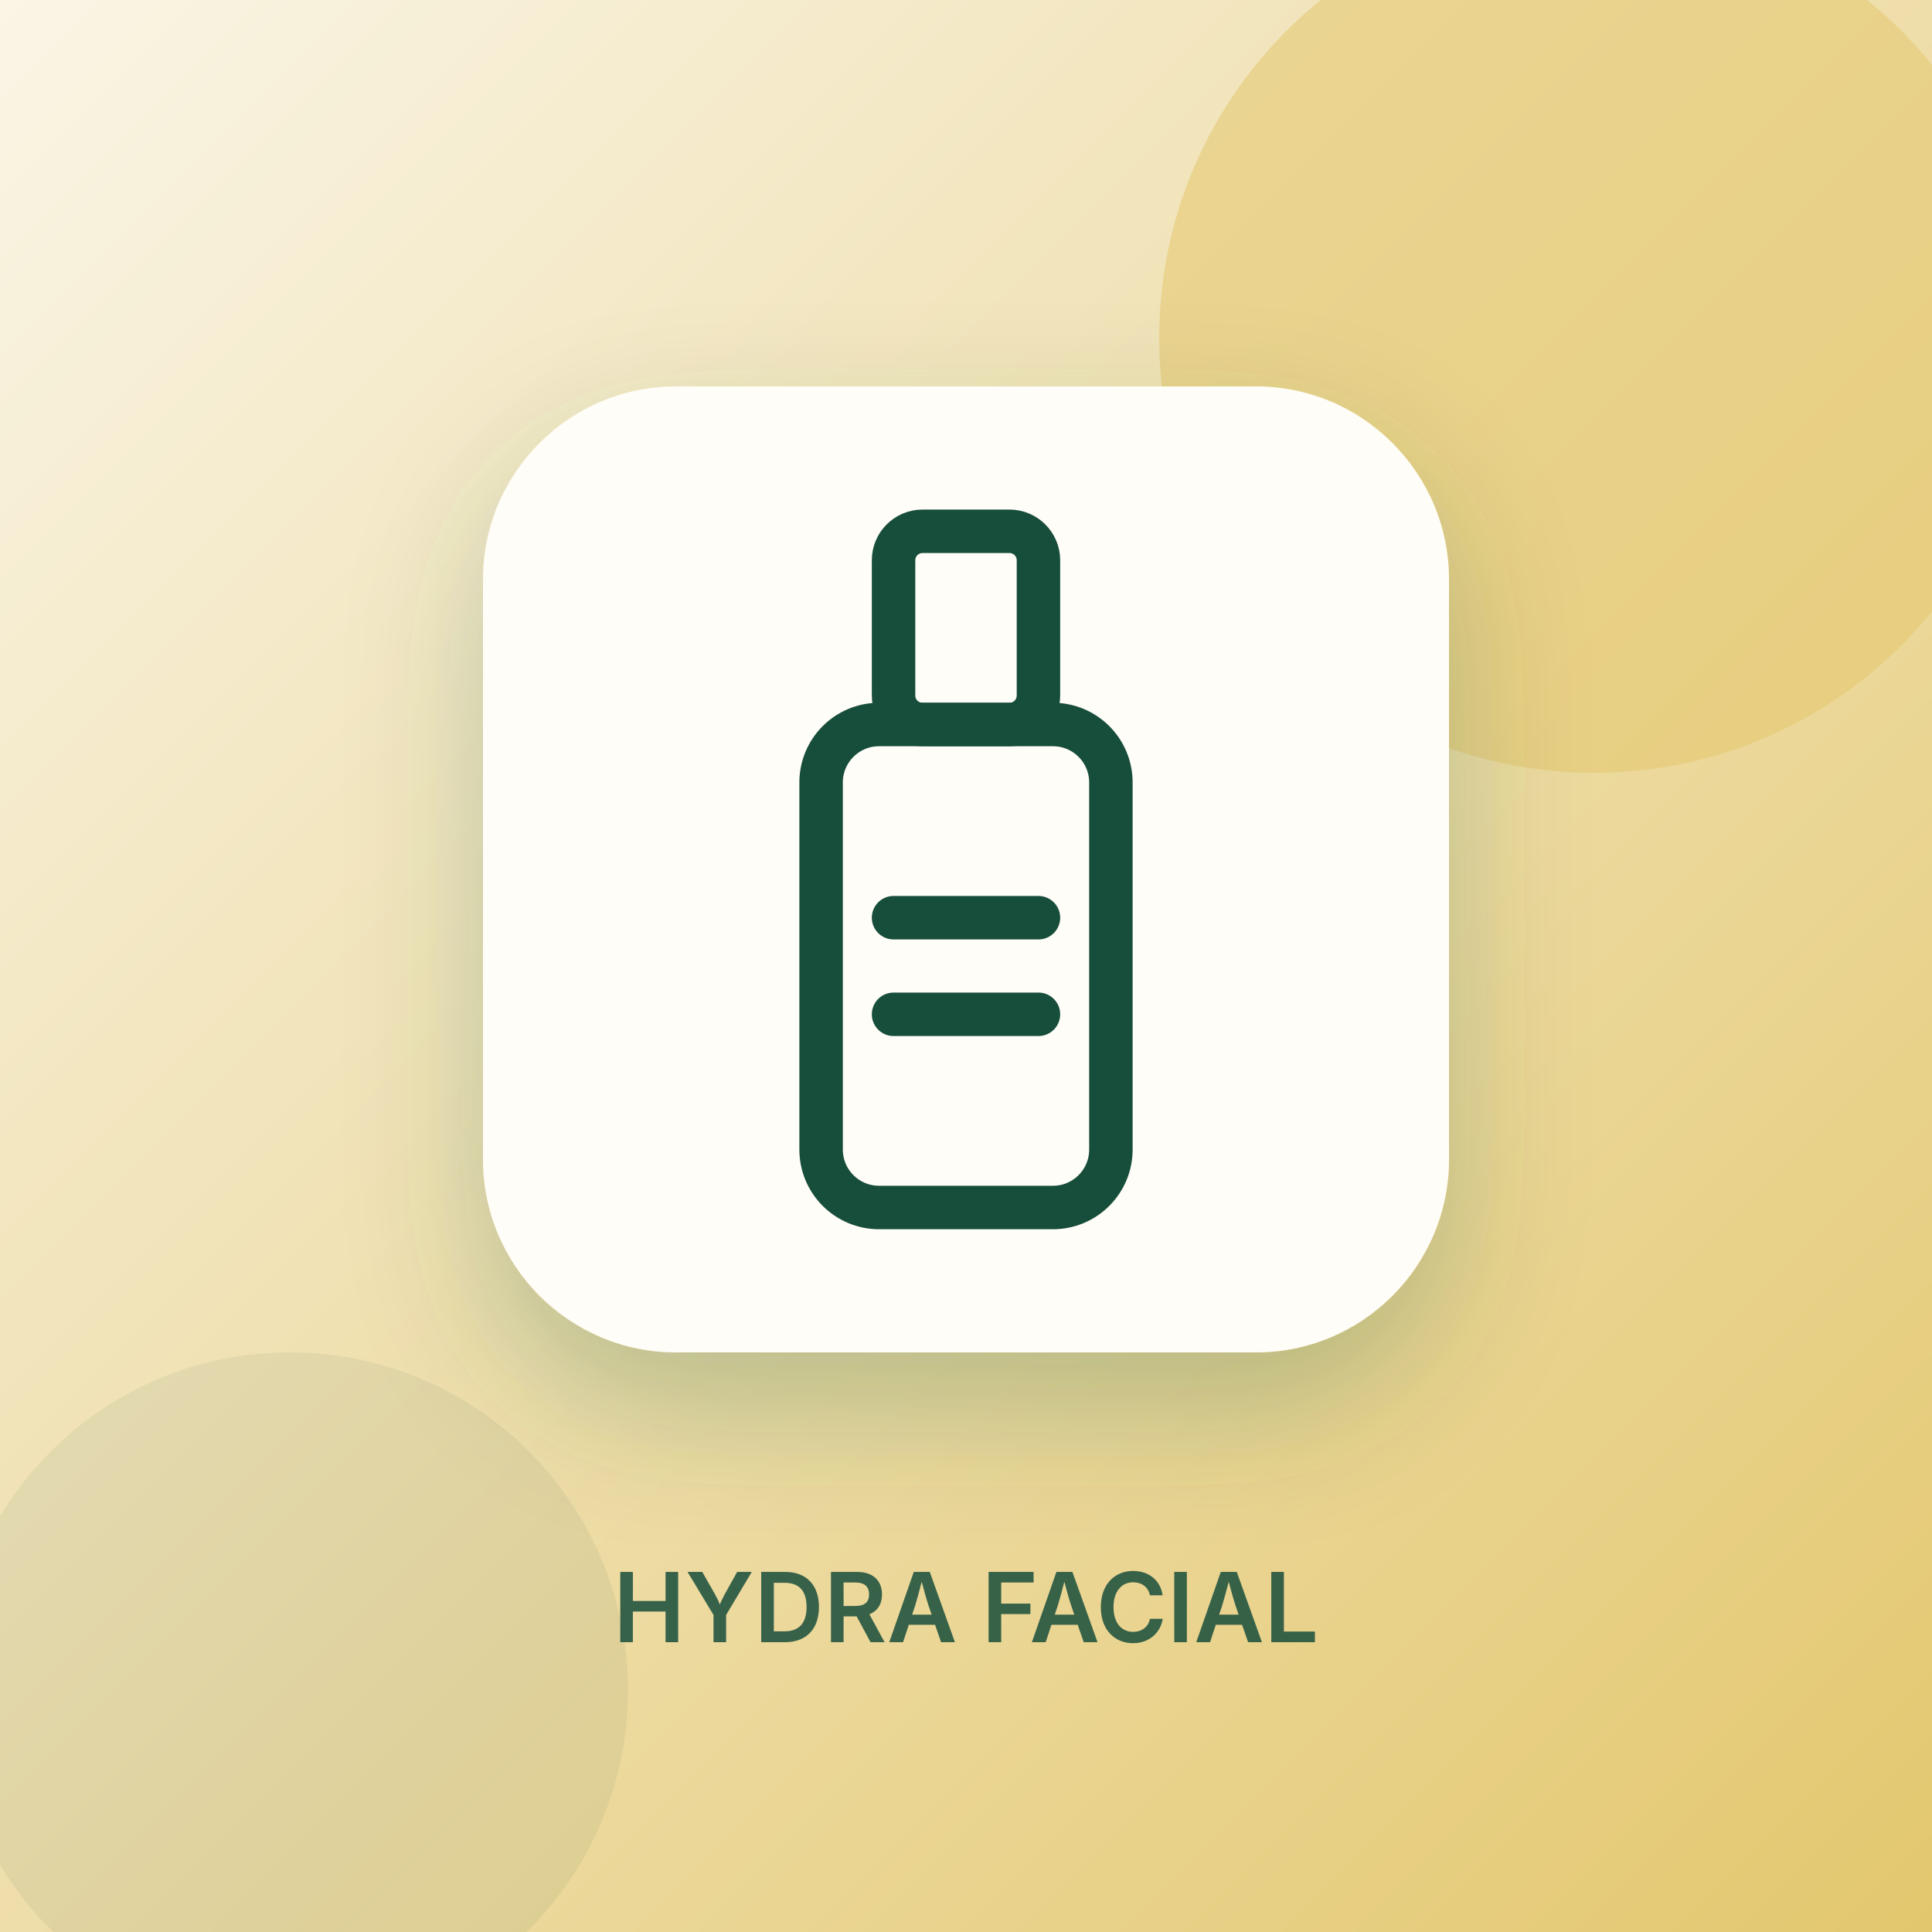
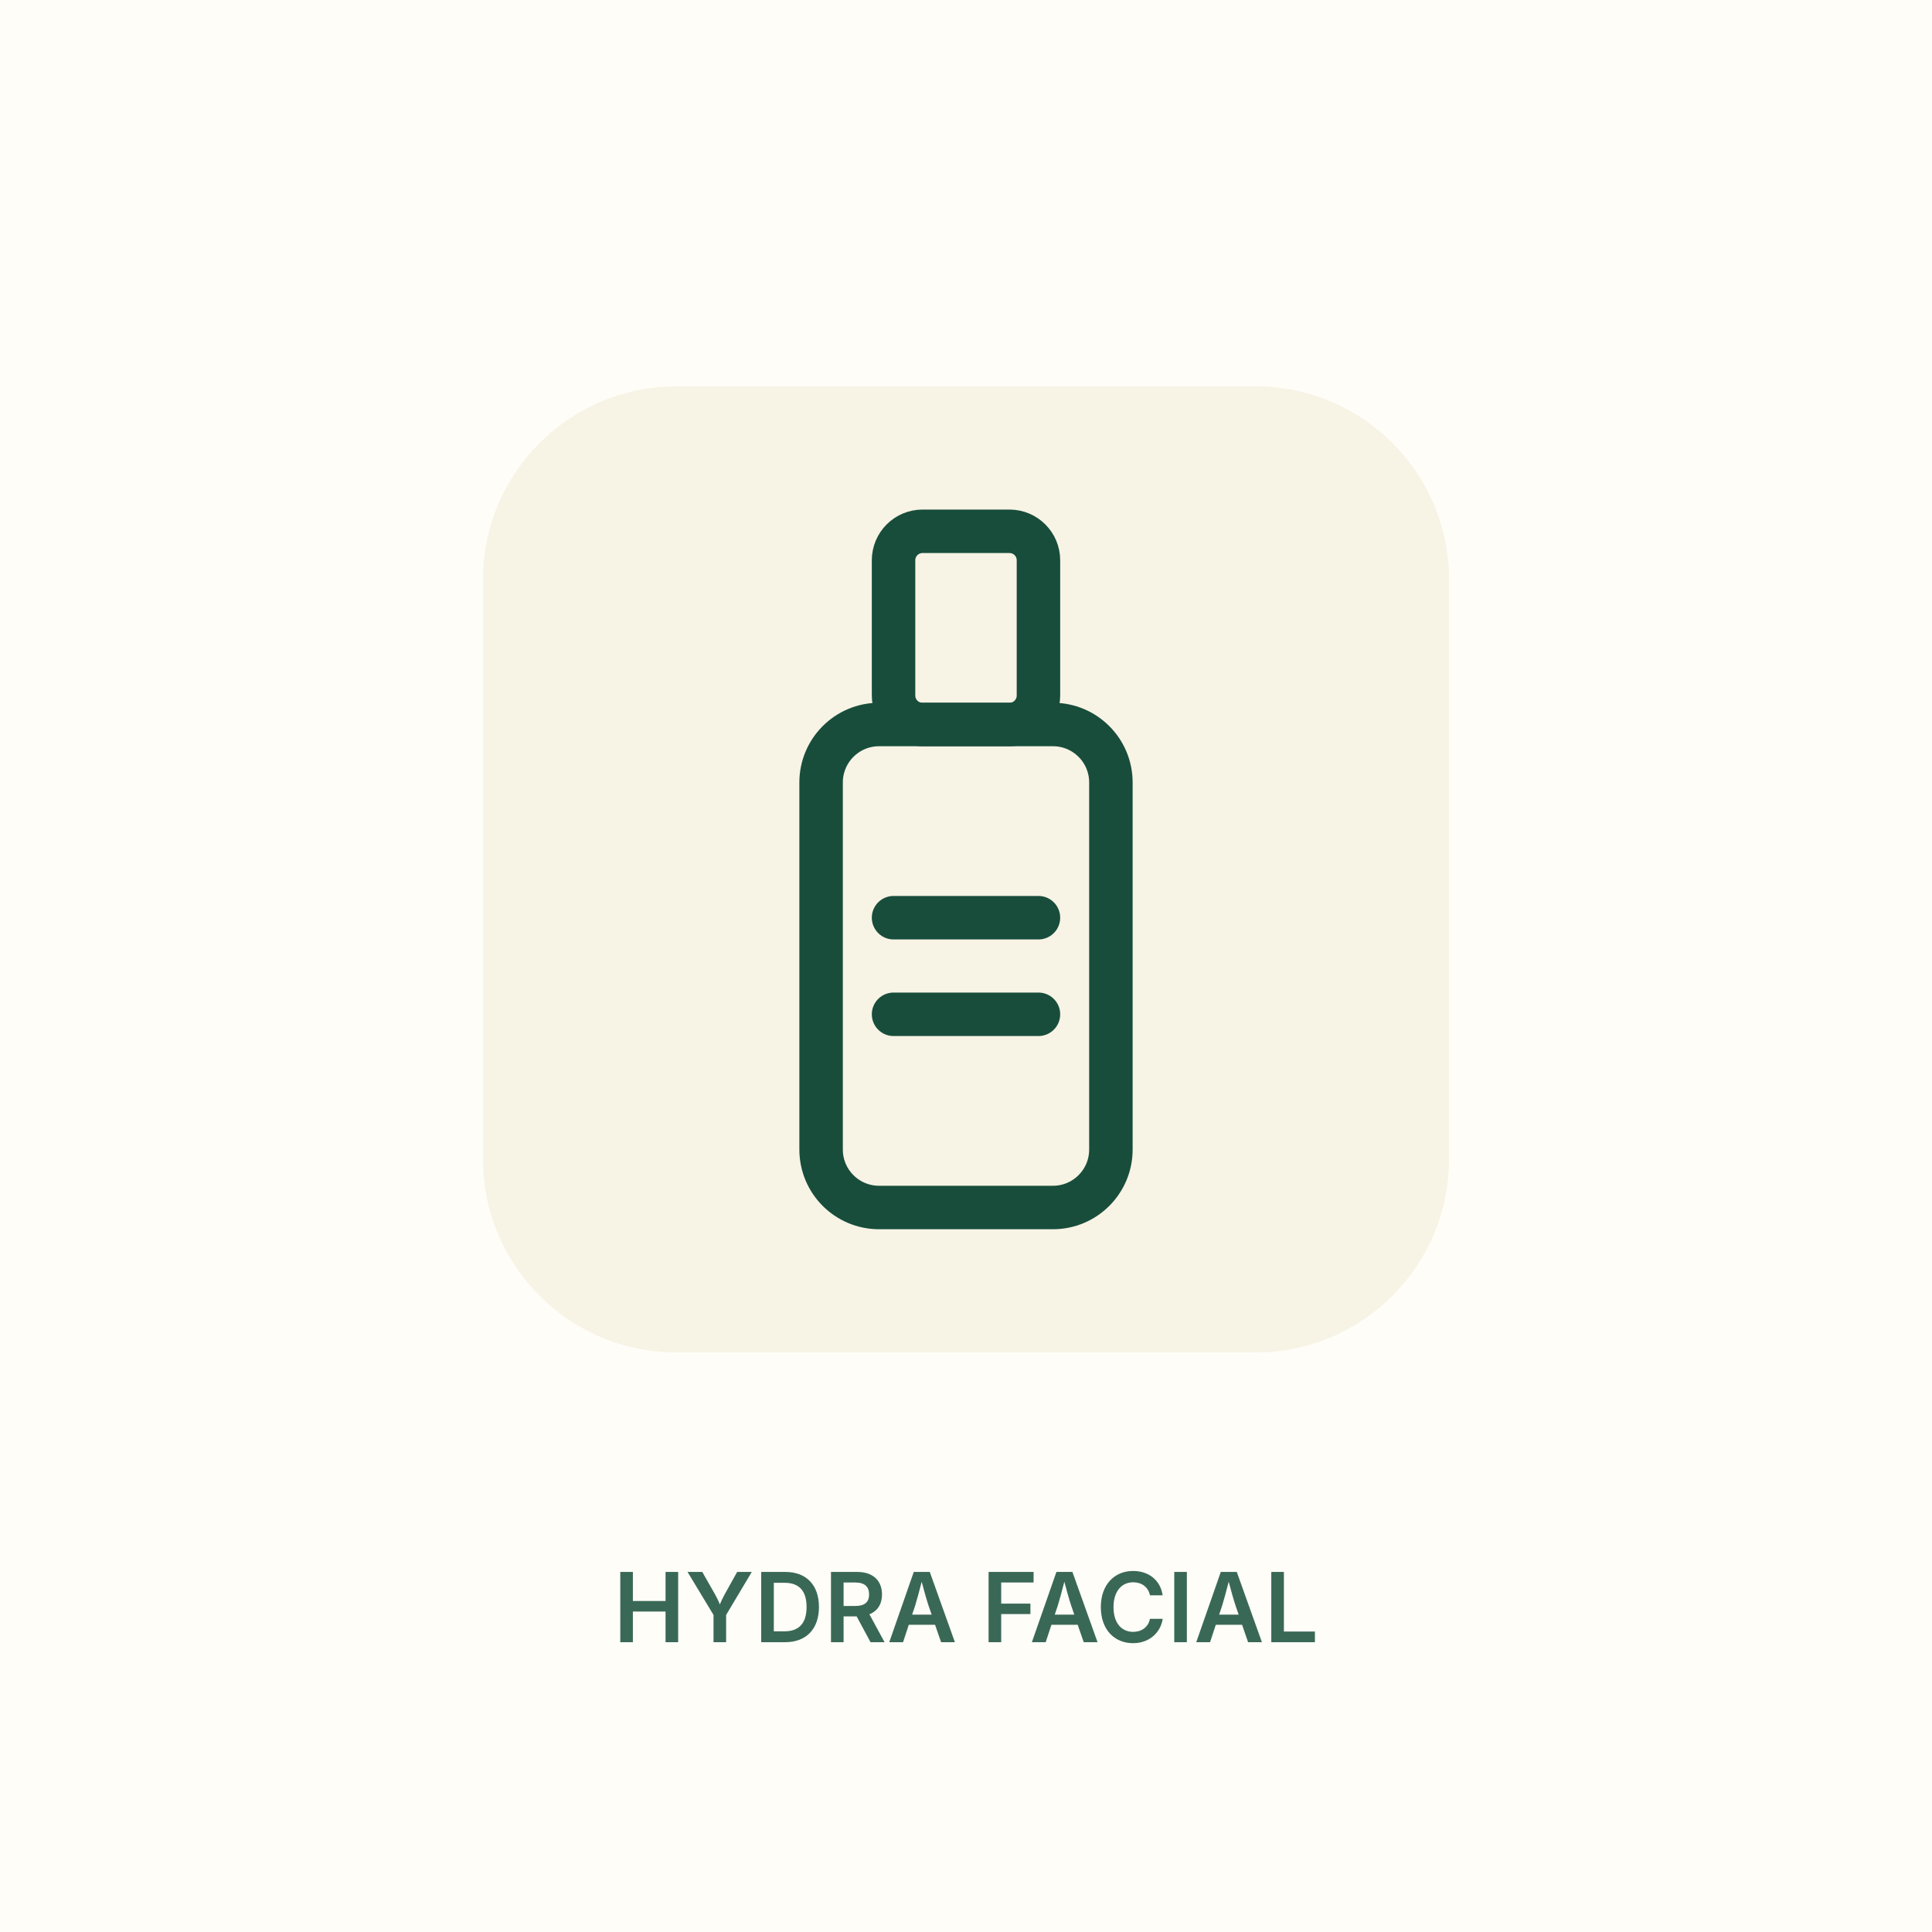
<svg xmlns="http://www.w3.org/2000/svg" viewBox="0 0 400 400" width="400" height="400">
-   <defs>
-     <linearGradient id="g" x1="0" y1="0" x2="1" y2="1">
-       <stop offset="0" stop-color="#faf5e6" />
-       <stop offset="1" stop-color="#e3c76e" />
-     </linearGradient>
-     <filter id="s" x="-20%" y="-20%" width="140%" height="140%">
-       <feDropShadow dx="0" dy="12" stdDeviation="14" flood-color="#184d3b" flood-opacity="0.22" />
-     </filter>
-   </defs>
-   <rect width="400" height="400" fill="url(#g)" />
-   <circle cx="330" cy="70" r="90" fill="#e3c76e" opacity="0.55" />
-   <circle cx="60" cy="350" r="70" fill="#184d3b" opacity="0.07" />
-   <g transform="translate(100 80)" filter="url(#s)">
-     <rect x="0" y="0" width="200" height="200" rx="40" fill="#fffdf7" />
+   <rect width="400" height="400" fill="#fffdf8" />
+   <g transform="translate(100 80)">
+     <rect x="0" y="0" width="200" height="200" rx="40" fill="#f7f3e5" />
    <g fill="none" stroke="#184d3b" stroke-width="9" stroke-linecap="round" stroke-linejoin="round">
      <rect x="70" y="70" width="60" height="100" rx="12" />
      <rect x="85" y="30" width="30" height="40" rx="6" />
      <path d="M85 110h30M85 130h30" />
    </g>
  </g>
  <text x="200" y="340" text-anchor="middle" font-family="Inter, Arial, sans-serif" font-size="20" font-weight="600" fill="#184d3b" opacity="0.85">HYDRA FACIAL</text>
</svg>
